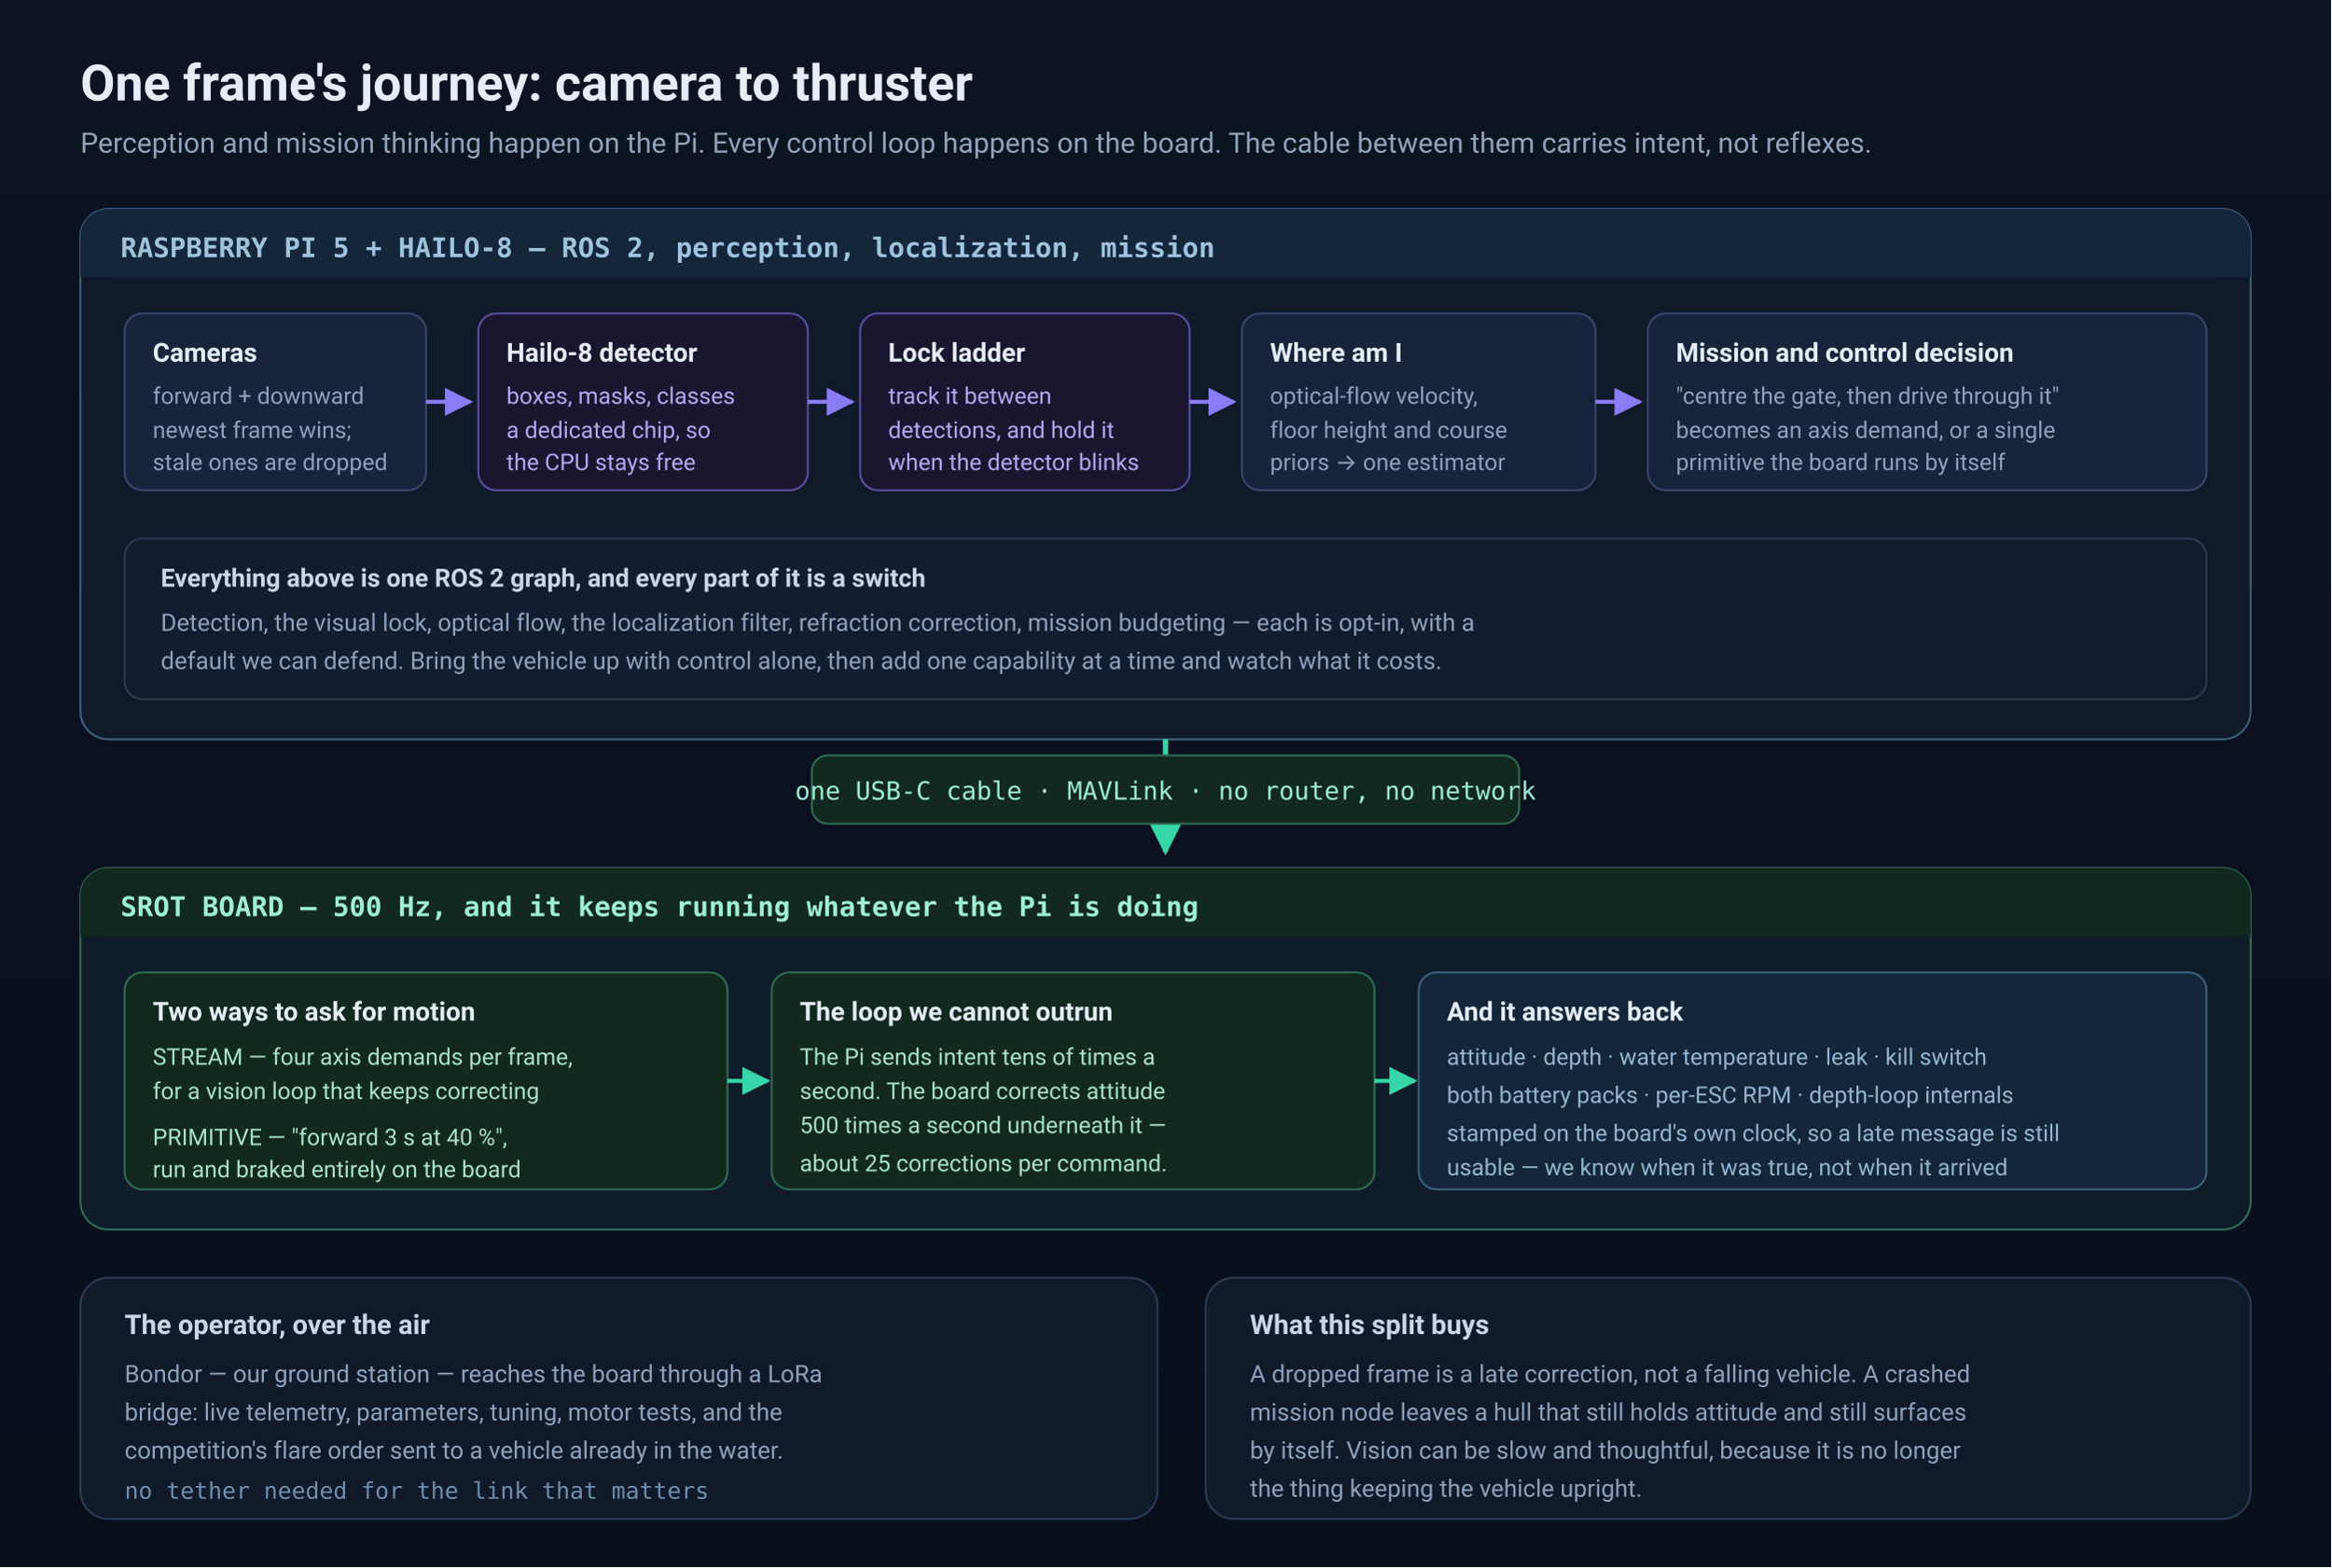
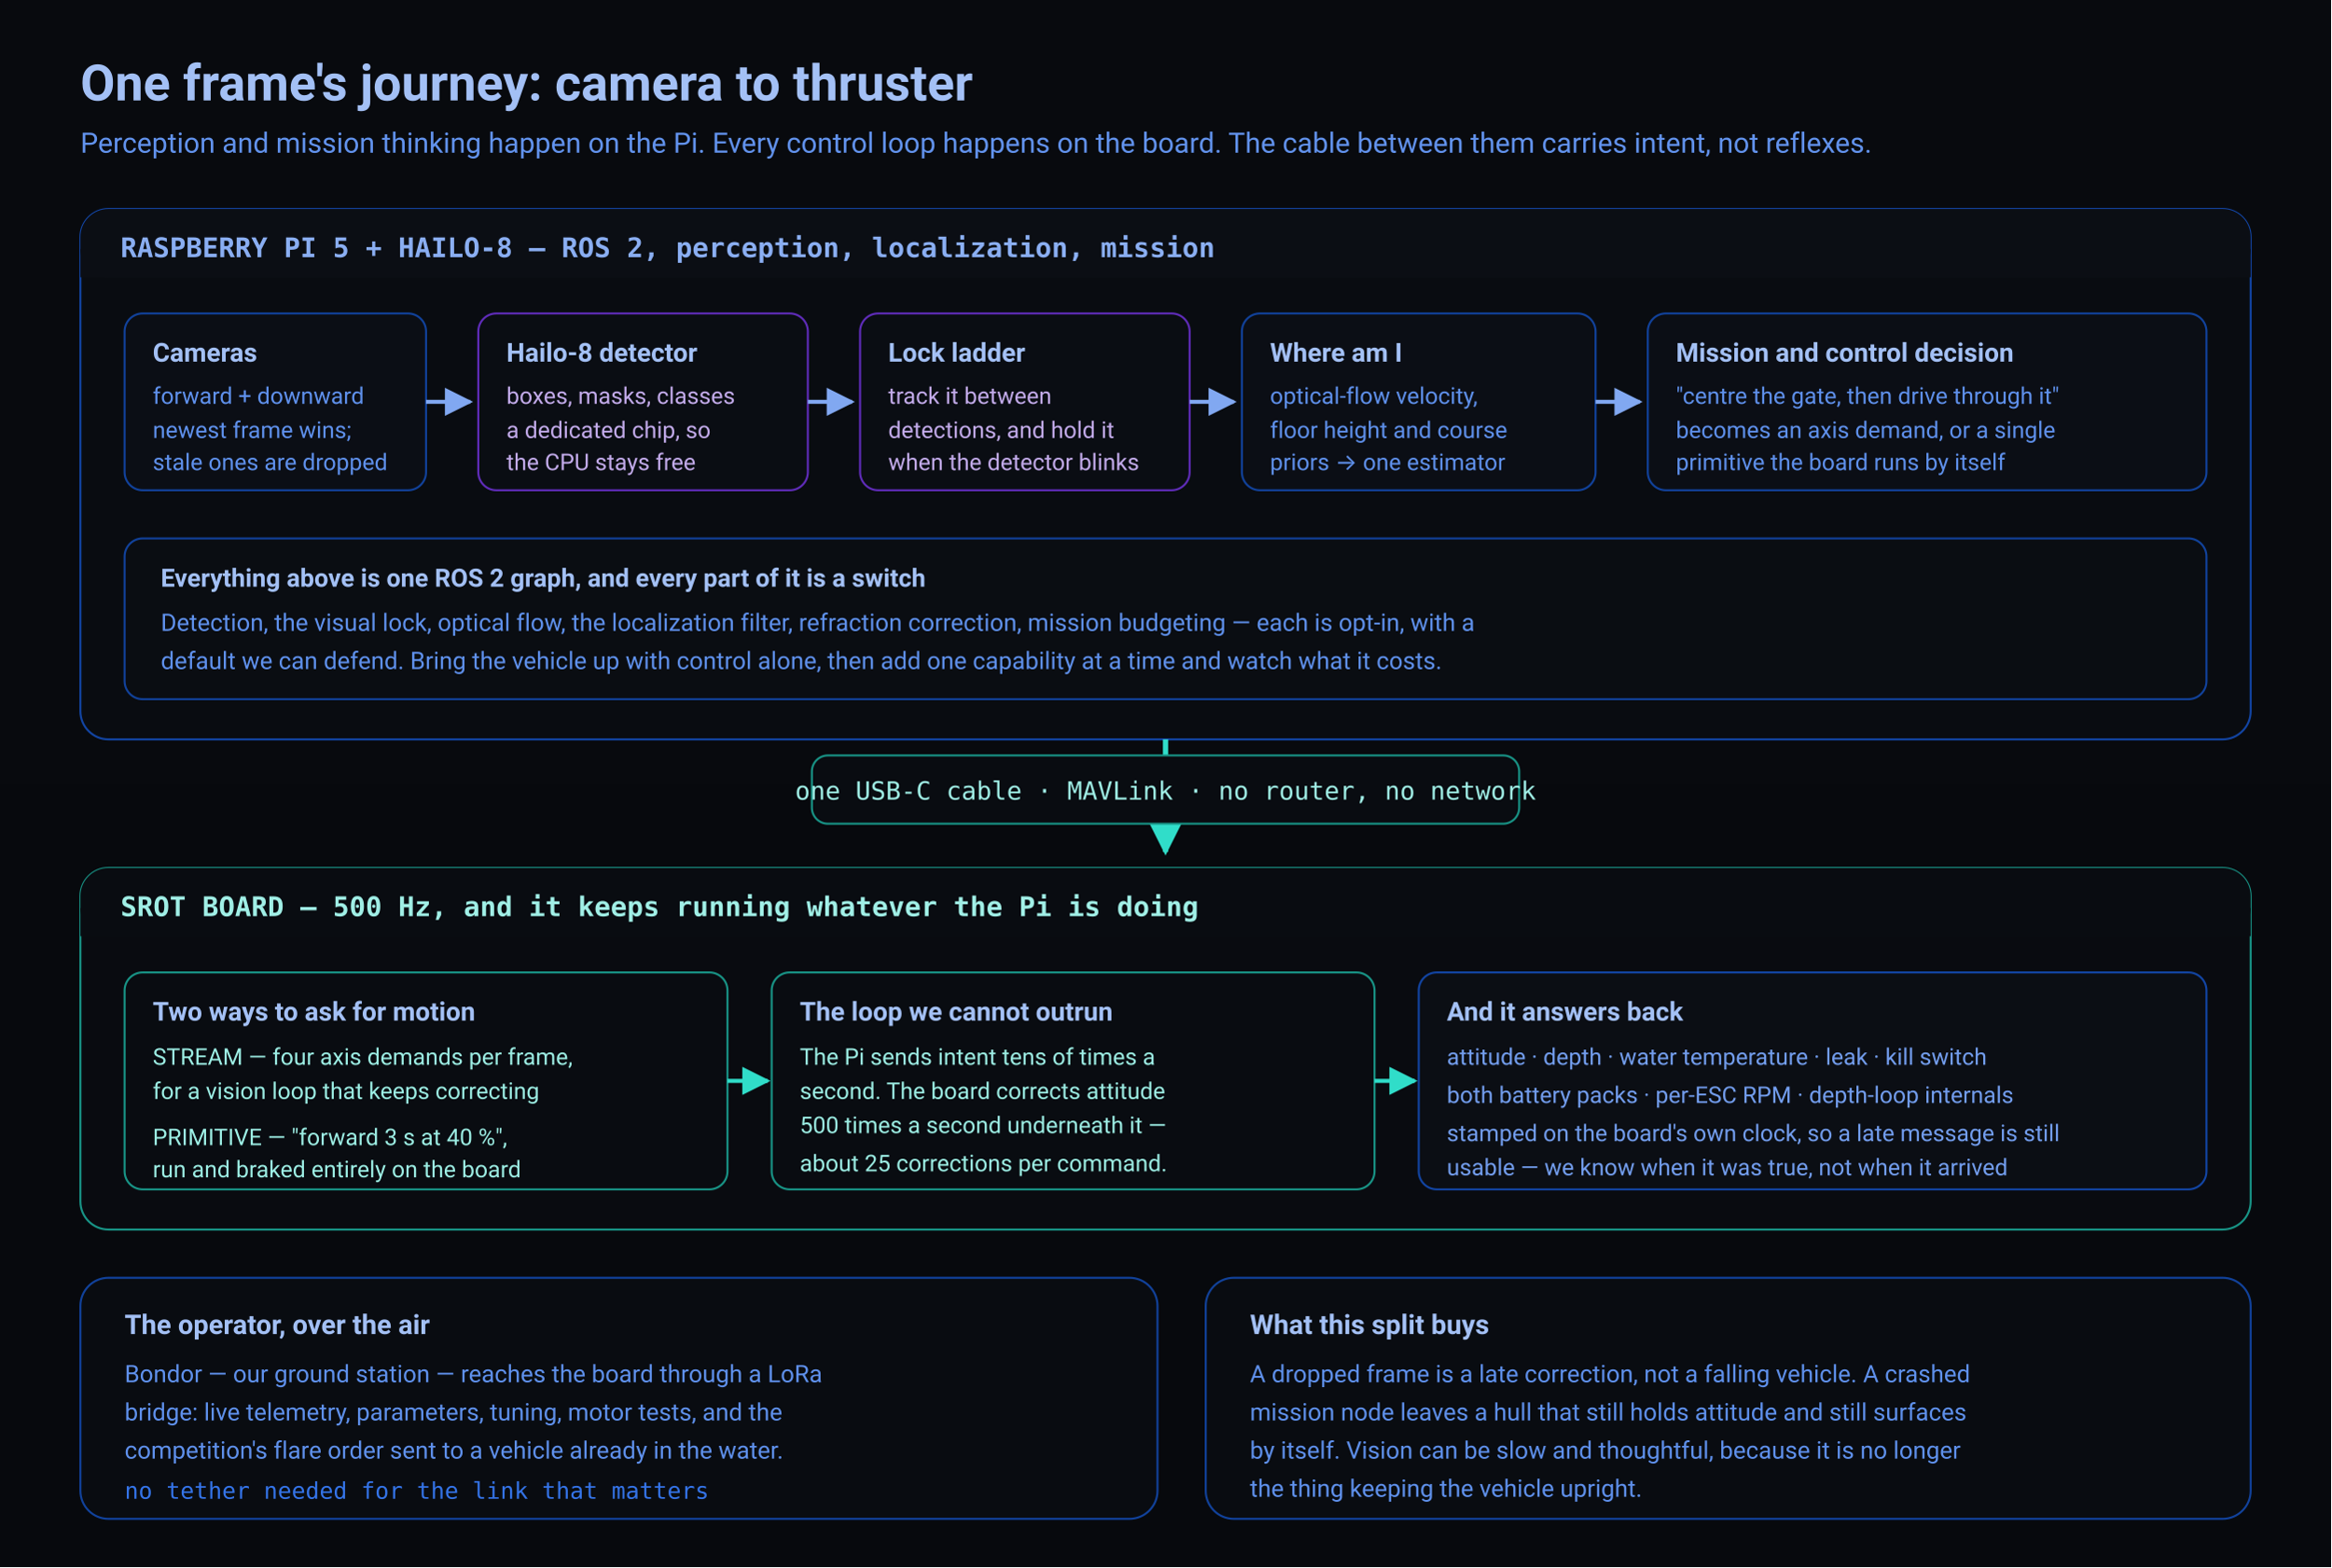
<svg xmlns="http://www.w3.org/2000/svg" viewBox="0 0 1160 780" width="1160" height="780" font-family="ui-sans-serif, system-ui, -apple-system, Segoe UI, Roboto, sans-serif">
  <defs>
    <linearGradient id="bg3" x1="0" y1="0" x2="0" y2="1">
-       <stop offset="0" stop-color="#0c1322" />
-       <stop offset="1" stop-color="#0a0f1c" />
+       <stop offset="0" stop-color="#080a0e" />
+       <stop offset="1" stop-color="#07090d" />
    </linearGradient>
    <marker id="v" viewBox="0 0 10 10" refX="9" refY="5" markerWidth="7" markerHeight="7" orient="auto-start-reverse">
-       <path d="M0 0 L10 5 L0 10 z" fill="#8b7cf6" />
+       <path d="M0 0 L10 5 L0 10 z" fill="#81a8f1" />
    </marker>
    <marker id="t" viewBox="0 0 10 10" refX="9" refY="5" markerWidth="7" markerHeight="7" orient="auto-start-reverse">
-       <path d="M0 0 L10 5 L0 10 z" fill="#37d6a8" />
+       <path d="M0 0 L10 5 L0 10 z" fill="#30ddc9" />
    </marker>
  </defs>
  <rect width="1160" height="780" fill="url(#bg3)" />
-   <text x="40" y="50" fill="#e6edf7" font-size="25" font-weight="700">One frame's journey: camera to thruster</text>
-   <text x="40" y="76" fill="#93a4bd" font-size="14">Perception and mission thinking happen on the Pi. Every control loop happens on the board. The cable between them carries intent, not reflexes.</text>
-   <rect x="40" y="104" width="1080" height="264" rx="14" fill="#101a2b" stroke="#3c5f7a" />
-   <rect x="40" y="104" width="1080" height="34" rx="14" fill="#13263a" />
-   <rect x="40" y="124" width="1080" height="14" fill="#13263a" />
-   <text x="60" y="128" fill="#9fc3dd" font-size="13.5" font-weight="700" font-family="ui-monospace, monospace">RASPBERRY PI 5 + HAILO-8 — ROS 2, perception, localization, mission</text>
-   <rect x="62" y="156" width="150" height="88" rx="9" fill="#17243b" stroke="#35476a" />
-   <text x="76" y="180" fill="#e6edf7" font-size="13" font-weight="700">Cameras</text>
-   <text x="76" y="201" fill="#8fa2bd" font-size="11.5">forward + downward</text>
-   <text x="76" y="218" fill="#8fa2bd" font-size="11.5">newest frame wins;</text>
-   <text x="76" y="234" fill="#8fa2bd" font-size="11.5">stale ones are dropped</text>
-   <rect x="238" y="156" width="164" height="88" rx="9" fill="#1a1630" stroke="#5b4d9a" />
-   <text x="252" y="180" fill="#e6edf7" font-size="13" font-weight="700">Hailo-8 detector</text>
-   <text x="252" y="201" fill="#b6a9f0" font-size="11.5">boxes, masks, classes</text>
-   <text x="252" y="218" fill="#b6a9f0" font-size="11.5">a dedicated chip, so</text>
-   <text x="252" y="234" fill="#b6a9f0" font-size="11.5">the CPU stays free</text>
-   <rect x="428" y="156" width="164" height="88" rx="9" fill="#1a1630" stroke="#5b4d9a" />
-   <text x="442" y="180" fill="#e6edf7" font-size="13" font-weight="700">Lock ladder</text>
-   <text x="442" y="201" fill="#b6a9f0" font-size="11.5">track it between</text>
-   <text x="442" y="218" fill="#b6a9f0" font-size="11.5">detections, and hold it</text>
-   <text x="442" y="234" fill="#b6a9f0" font-size="11.5">when the detector blinks</text>
-   <rect x="618" y="156" width="176" height="88" rx="9" fill="#17243b" stroke="#35476a" />
-   <text x="632" y="180" fill="#e6edf7" font-size="13" font-weight="700">Where am I</text>
-   <text x="632" y="201" fill="#8fa2bd" font-size="11.5">optical-flow velocity,</text>
-   <text x="632" y="218" fill="#8fa2bd" font-size="11.5">floor height and course</text>
-   <text x="632" y="234" fill="#8fa2bd" font-size="11.5">priors → one estimator</text>
-   <rect x="820" y="156" width="278" height="88" rx="9" fill="#17243b" stroke="#35476a" />
-   <text x="834" y="180" fill="#e6edf7" font-size="13" font-weight="700">Mission and control decision</text>
-   <text x="834" y="201" fill="#8fa2bd" font-size="11.5">"centre the gate, then drive through it"</text>
-   <text x="834" y="218" fill="#8fa2bd" font-size="11.5">becomes an axis demand, or a single</text>
-   <text x="834" y="234" fill="#8fa2bd" font-size="11.5">primitive the board runs by itself</text>
-   <line x1="212" y1="200" x2="234" y2="200" stroke="#8b7cf6" stroke-width="2" marker-end="url(#v)" />
-   <line x1="402" y1="200" x2="424" y2="200" stroke="#8b7cf6" stroke-width="2" marker-end="url(#v)" />
-   <line x1="592" y1="200" x2="614" y2="200" stroke="#8b7cf6" stroke-width="2" marker-end="url(#v)" />
-   <line x1="794" y1="200" x2="816" y2="200" stroke="#8b7cf6" stroke-width="2" marker-end="url(#v)" />
-   <rect x="62" y="268" width="1036" height="80" rx="9" fill="#131d30" stroke="#2a3a55" />
-   <text x="80" y="292" fill="#cbd7e8" font-size="12.5" font-weight="700">Everything above is one ROS 2 graph, and every part of it is a switch</text>
-   <text x="80" y="314" fill="#8fa2bd" font-size="12">Detection, the visual lock, optical flow, the localization filter, refraction correction, mission budgeting — each is opt-in, with a</text>
-   <text x="80" y="333" fill="#8fa2bd" font-size="12">default we can defend. Bring the vehicle up with control alone, then add one capability at a time and watch what it costs.</text>
-   <line x1="580" y1="368" x2="580" y2="424" stroke="#37d6a8" stroke-width="2.6" marker-end="url(#t)" />
-   <rect x="404" y="376" width="352" height="34" rx="8" fill="#12291f" stroke="#2f6b52" />
-   <text x="580" y="398" fill="#9ff0d3" font-size="12.5" text-anchor="middle" font-family="ui-monospace, monospace">one USB-C cable · MAVLink · no router, no network</text>
-   <rect x="40" y="432" width="1080" height="180" rx="14" fill="#0f1c2a" stroke="#2f6b52" />
-   <rect x="40" y="432" width="1080" height="34" rx="14" fill="#12291f" />
-   <rect x="40" y="452" width="1080" height="14" fill="#12291f" />
-   <text x="60" y="456" fill="#9ff0d3" font-size="13.5" font-weight="700" font-family="ui-monospace, monospace">SROT BOARD — 500 Hz, and it keeps running whatever the Pi is doing</text>
-   <rect x="62" y="484" width="300" height="108" rx="9" fill="#12291f" stroke="#2f6b52" />
-   <text x="76" y="508" fill="#e6edf7" font-size="13" font-weight="700">Two ways to ask for motion</text>
-   <text x="76" y="530" fill="#a9e3c9" font-size="11.5">STREAM — four axis demands per frame,</text>
-   <text x="76" y="547" fill="#a9e3c9" font-size="11.5">for a vision loop that keeps correcting</text>
-   <text x="76" y="570" fill="#a9e3c9" font-size="11.5">PRIMITIVE — "forward 3 s at 40 %",</text>
-   <text x="76" y="586" fill="#a9e3c9" font-size="11.5">run and braked entirely on the board</text>
-   <rect x="384" y="484" width="300" height="108" rx="9" fill="#12291f" stroke="#2f6b52" />
-   <text x="398" y="508" fill="#e6edf7" font-size="13" font-weight="700">The loop we cannot outrun</text>
-   <text x="398" y="530" fill="#a9e3c9" font-size="11.5">The Pi sends intent tens of times a</text>
-   <text x="398" y="547" fill="#a9e3c9" font-size="11.5">second. The board corrects attitude</text>
-   <text x="398" y="564" fill="#a9e3c9" font-size="11.5">500 times a second underneath it —</text>
-   <text x="398" y="583" fill="#a9e3c9" font-size="11.5">about 25 corrections per command.</text>
-   <rect x="706" y="484" width="392" height="108" rx="9" fill="#13263a" stroke="#3c5f7a" />
-   <text x="720" y="508" fill="#e6edf7" font-size="13" font-weight="700">And it answers back</text>
-   <text x="720" y="530" fill="#93b6cf" font-size="11.5">attitude · depth · water temperature · leak · kill switch</text>
-   <text x="720" y="549" fill="#93b6cf" font-size="11.5">both battery packs · per-ESC RPM · depth-loop internals</text>
-   <text x="720" y="568" fill="#93b6cf" font-size="11.5">stamped on the board's own clock, so a late message is still</text>
-   <text x="720" y="585" fill="#93b6cf" font-size="11.5">usable — we know when it was true, not when it arrived</text>
-   <line x1="362" y1="538" x2="382" y2="538" stroke="#37d6a8" stroke-width="2" marker-end="url(#t)" />
-   <line x1="684" y1="538" x2="704" y2="538" stroke="#37d6a8" stroke-width="2" marker-end="url(#t)" />
-   <rect x="40" y="636" width="536" height="120" rx="14" fill="#101a2b" stroke="#2a3a55" />
-   <text x="62" y="664" fill="#cbd7e8" font-size="13.5" font-weight="700">The operator, over the air</text>
-   <text x="62" y="688" fill="#8fa2bd" font-size="12">Bondor — our ground station — reaches the board through a LoRa</text>
-   <text x="62" y="707" fill="#8fa2bd" font-size="12">bridge: live telemetry, parameters, tuning, motor tests, and the</text>
-   <text x="62" y="726" fill="#8fa2bd" font-size="12">competition's flare order sent to a vehicle already in the water.</text>
-   <text x="62" y="746" fill="#6f8fae" font-size="11.5" font-family="ui-monospace, monospace">no tether needed for the link that matters</text>
-   <rect x="600" y="636" width="520" height="120" rx="14" fill="#101a2b" stroke="#2a3a55" />
-   <text x="622" y="664" fill="#cbd7e8" font-size="13.5" font-weight="700">What this split buys</text>
-   <text x="622" y="688" fill="#8fa2bd" font-size="12">A dropped frame is a late correction, not a falling vehicle. A crashed</text>
-   <text x="622" y="707" fill="#8fa2bd" font-size="12">mission node leaves a hull that still holds attitude and still surfaces</text>
-   <text x="622" y="726" fill="#8fa2bd" font-size="12">by itself. Vision can be slow and thoughtful, because it is no longer</text>
-   <text x="622" y="745" fill="#8fa2bd" font-size="12">the thing keeping the vehicle upright.</text>
+   <text x="40" y="50" fill="#a3c0f5" font-size="25" font-weight="700">One frame's journey: camera to thruster</text>
+   <text x="40" y="76" fill="#6293ee" font-size="14">Perception and mission thinking happen on the Pi. Every control loop happens on the board. The cable between them carries intent, not reflexes.</text>
+   <rect x="40" y="104" width="1080" height="264" rx="14" fill="#090c11" stroke="#1245a4" />
+   <rect x="40" y="104" width="1080" height="34" rx="14" fill="#0b0e14" />
+   <rect x="40" y="124" width="1080" height="14" fill="#0b0e14" />
+   <text x="60" y="128" fill="#8aaef2" font-size="13.5" font-weight="700" font-family="ui-monospace, monospace">RASPBERRY PI 5 + HAILO-8 — ROS 2, perception, localization, mission</text>
+   <rect x="62" y="156" width="150" height="88" rx="9" fill="#0b0e15" stroke="#11429c" />
+   <text x="76" y="180" fill="#a3c0f5" font-size="13" font-weight="700">Cameras</text>
+   <text x="76" y="201" fill="#5f91ed" font-size="11.5">forward + downward</text>
+   <text x="76" y="218" fill="#5f91ed" font-size="11.5">newest frame wins;</text>
+   <text x="76" y="234" fill="#5f91ed" font-size="11.5">stale ones are dropped</text>
+   <rect x="238" y="156" width="164" height="88" rx="9" fill="#0a0d13" stroke="#602cbb" />
+   <text x="252" y="180" fill="#a3c0f5" font-size="13" font-weight="700">Hailo-8 detector</text>
+   <text x="252" y="201" fill="#c4acec" font-size="11.5">boxes, masks, classes</text>
+   <text x="252" y="218" fill="#c4acec" font-size="11.5">a dedicated chip, so</text>
+   <text x="252" y="234" fill="#c4acec" font-size="11.5">the CPU stays free</text>
+   <rect x="428" y="156" width="164" height="88" rx="9" fill="#0a0d13" stroke="#602cbb" />
+   <text x="442" y="180" fill="#a3c0f5" font-size="13" font-weight="700">Lock ladder</text>
+   <text x="442" y="201" fill="#c4acec" font-size="11.5">track it between</text>
+   <text x="442" y="218" fill="#c4acec" font-size="11.5">detections, and hold it</text>
+   <text x="442" y="234" fill="#c4acec" font-size="11.5">when the detector blinks</text>
+   <rect x="618" y="156" width="176" height="88" rx="9" fill="#0b0e15" stroke="#11429c" />
+   <text x="632" y="180" fill="#a3c0f5" font-size="13" font-weight="700">Where am I</text>
+   <text x="632" y="201" fill="#5f91ed" font-size="11.5">optical-flow velocity,</text>
+   <text x="632" y="218" fill="#5f91ed" font-size="11.5">floor height and course</text>
+   <text x="632" y="234" fill="#5f91ed" font-size="11.5">priors → one estimator</text>
+   <rect x="820" y="156" width="278" height="88" rx="9" fill="#0b0e15" stroke="#11429c" />
+   <text x="834" y="180" fill="#a3c0f5" font-size="13" font-weight="700">Mission and control decision</text>
+   <text x="834" y="201" fill="#5f91ed" font-size="11.5">"centre the gate, then drive through it"</text>
+   <text x="834" y="218" fill="#5f91ed" font-size="11.5">becomes an axis demand, or a single</text>
+   <text x="834" y="234" fill="#5f91ed" font-size="11.5">primitive the board runs by itself</text>
+   <line x1="212" y1="200" x2="234" y2="200" stroke="#81a8f1" stroke-width="2" marker-end="url(#v)" />
+   <line x1="402" y1="200" x2="424" y2="200" stroke="#81a8f1" stroke-width="2" marker-end="url(#v)" />
+   <line x1="592" y1="200" x2="614" y2="200" stroke="#81a8f1" stroke-width="2" marker-end="url(#v)" />
+   <line x1="794" y1="200" x2="816" y2="200" stroke="#81a8f1" stroke-width="2" marker-end="url(#v)" />
+   <rect x="62" y="268" width="1036" height="80" rx="9" fill="#0a0d12" stroke="#11429c" />
+   <text x="80" y="292" fill="#a3c0f5" font-size="12.5" font-weight="700">Everything above is one ROS 2 graph, and every part of it is a switch</text>
+   <text x="80" y="314" fill="#5f91ed" font-size="12">Detection, the visual lock, optical flow, the localization filter, refraction correction, mission budgeting — each is opt-in, with a</text>
+   <text x="80" y="333" fill="#5f91ed" font-size="12">default we can defend. Bring the vehicle up with control alone, then add one capability at a time and watch what it costs.</text>
+   <line x1="580" y1="368" x2="580" y2="424" stroke="#30ddc9" stroke-width="2.6" marker-end="url(#t)" />
+   <rect x="404" y="376" width="352" height="34" rx="8" fill="#090c11" stroke="#189587" />
+   <text x="580" y="398" fill="#a0efe6" font-size="12.5" text-anchor="middle" font-family="ui-monospace, monospace">one USB-C cable · MAVLink · no router, no network</text>
+   <rect x="40" y="432" width="1080" height="180" rx="14" fill="#090b10" stroke="#189587" />
+   <rect x="40" y="432" width="1080" height="34" rx="14" fill="#090c11" />
+   <rect x="40" y="452" width="1080" height="14" fill="#090c11" />
+   <text x="60" y="456" fill="#a0efe6" font-size="13.5" font-weight="700" font-family="ui-monospace, monospace">SROT BOARD — 500 Hz, and it keeps running whatever the Pi is doing</text>
+   <rect x="62" y="484" width="300" height="108" rx="9" fill="#090c11" stroke="#189587" />
+   <text x="76" y="508" fill="#a3c0f5" font-size="13" font-weight="700">Two ways to ask for motion</text>
+   <text x="76" y="530" fill="#9defe5" font-size="11.5">STREAM — four axis demands per frame,</text>
+   <text x="76" y="547" fill="#9defe5" font-size="11.5">for a vision loop that keeps correcting</text>
+   <text x="76" y="570" fill="#9defe5" font-size="11.5">PRIMITIVE — "forward 3 s at 40 %",</text>
+   <text x="76" y="586" fill="#9defe5" font-size="11.5">run and braked entirely on the board</text>
+   <rect x="384" y="484" width="300" height="108" rx="9" fill="#090c11" stroke="#189587" />
+   <text x="398" y="508" fill="#a3c0f5" font-size="13" font-weight="700">The loop we cannot outrun</text>
+   <text x="398" y="530" fill="#9defe5" font-size="11.5">The Pi sends intent tens of times a</text>
+   <text x="398" y="547" fill="#9defe5" font-size="11.5">second. The board corrects attitude</text>
+   <text x="398" y="564" fill="#9defe5" font-size="11.5">500 times a second underneath it —</text>
+   <text x="398" y="583" fill="#9defe5" font-size="11.5">about 25 corrections per command.</text>
+   <rect x="706" y="484" width="392" height="108" rx="9" fill="#0b0e14" stroke="#1245a4" />
+   <text x="720" y="508" fill="#a3c0f5" font-size="13" font-weight="700">And it answers back</text>
+   <text x="720" y="530" fill="#739eef" font-size="11.5">attitude · depth · water temperature · leak · kill switch</text>
+   <text x="720" y="549" fill="#739eef" font-size="11.5">both battery packs · per-ESC RPM · depth-loop internals</text>
+   <text x="720" y="568" fill="#739eef" font-size="11.5">stamped on the board's own clock, so a late message is still</text>
+   <text x="720" y="585" fill="#739eef" font-size="11.5">usable — we know when it was true, not when it arrived</text>
+   <line x1="362" y1="538" x2="382" y2="538" stroke="#30ddc9" stroke-width="2" marker-end="url(#t)" />
+   <line x1="684" y1="538" x2="704" y2="538" stroke="#30ddc9" stroke-width="2" marker-end="url(#t)" />
+   <rect x="40" y="636" width="536" height="120" rx="14" fill="#090c11" stroke="#11429c" />
+   <text x="62" y="664" fill="#a3c0f5" font-size="13.5" font-weight="700">The operator, over the air</text>
+   <text x="62" y="688" fill="#5f91ed" font-size="12">Bondor — our ground station — reaches the board through a LoRa</text>
+   <text x="62" y="707" fill="#5f91ed" font-size="12">bridge: live telemetry, parameters, tuning, motor tests, and the</text>
+   <text x="62" y="726" fill="#5f91ed" font-size="12">competition's flare order sent to a vehicle already in the water.</text>
+   <text x="62" y="746" fill="#3474e9" font-size="11.5" font-family="ui-monospace, monospace">no tether needed for the link that matters</text>
+   <rect x="600" y="636" width="520" height="120" rx="14" fill="#090c11" stroke="#11429c" />
+   <text x="622" y="664" fill="#a3c0f5" font-size="13.5" font-weight="700">What this split buys</text>
+   <text x="622" y="688" fill="#5f91ed" font-size="12">A dropped frame is a late correction, not a falling vehicle. A crashed</text>
+   <text x="622" y="707" fill="#5f91ed" font-size="12">mission node leaves a hull that still holds attitude and still surfaces</text>
+   <text x="622" y="726" fill="#5f91ed" font-size="12">by itself. Vision can be slow and thoughtful, because it is no longer</text>
+   <text x="622" y="745" fill="#5f91ed" font-size="12">the thing keeping the vehicle upright.</text>
</svg>
